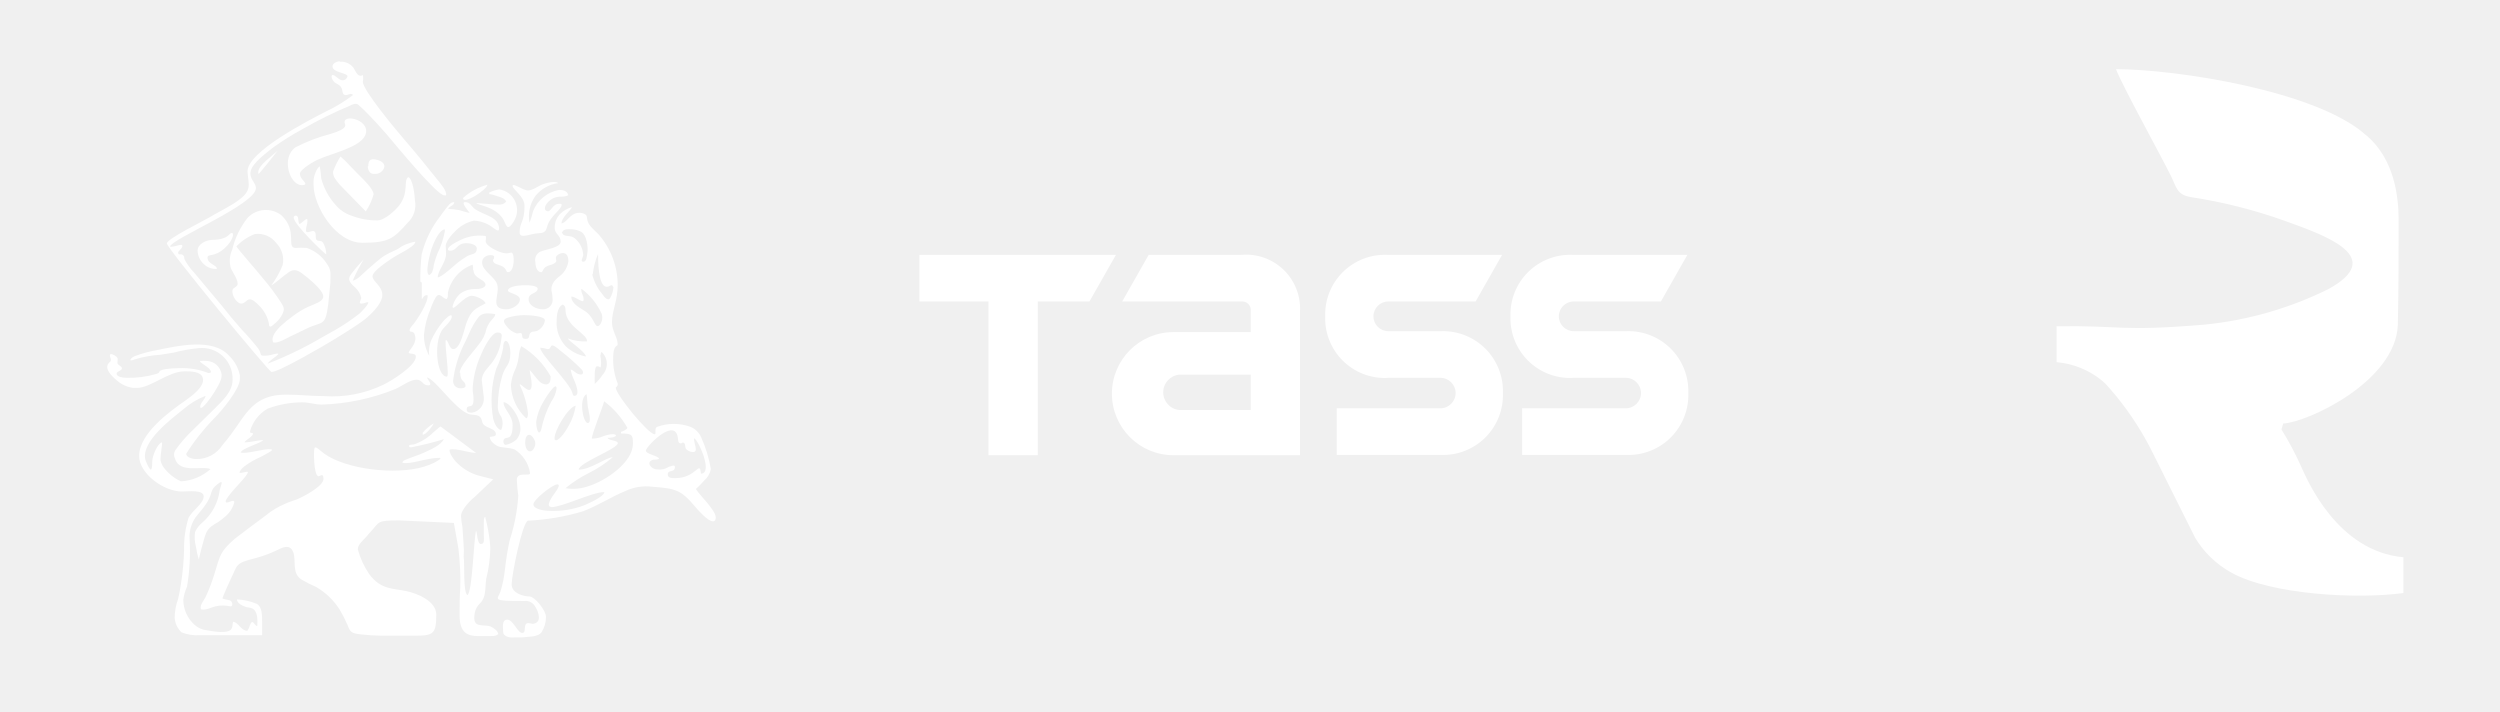
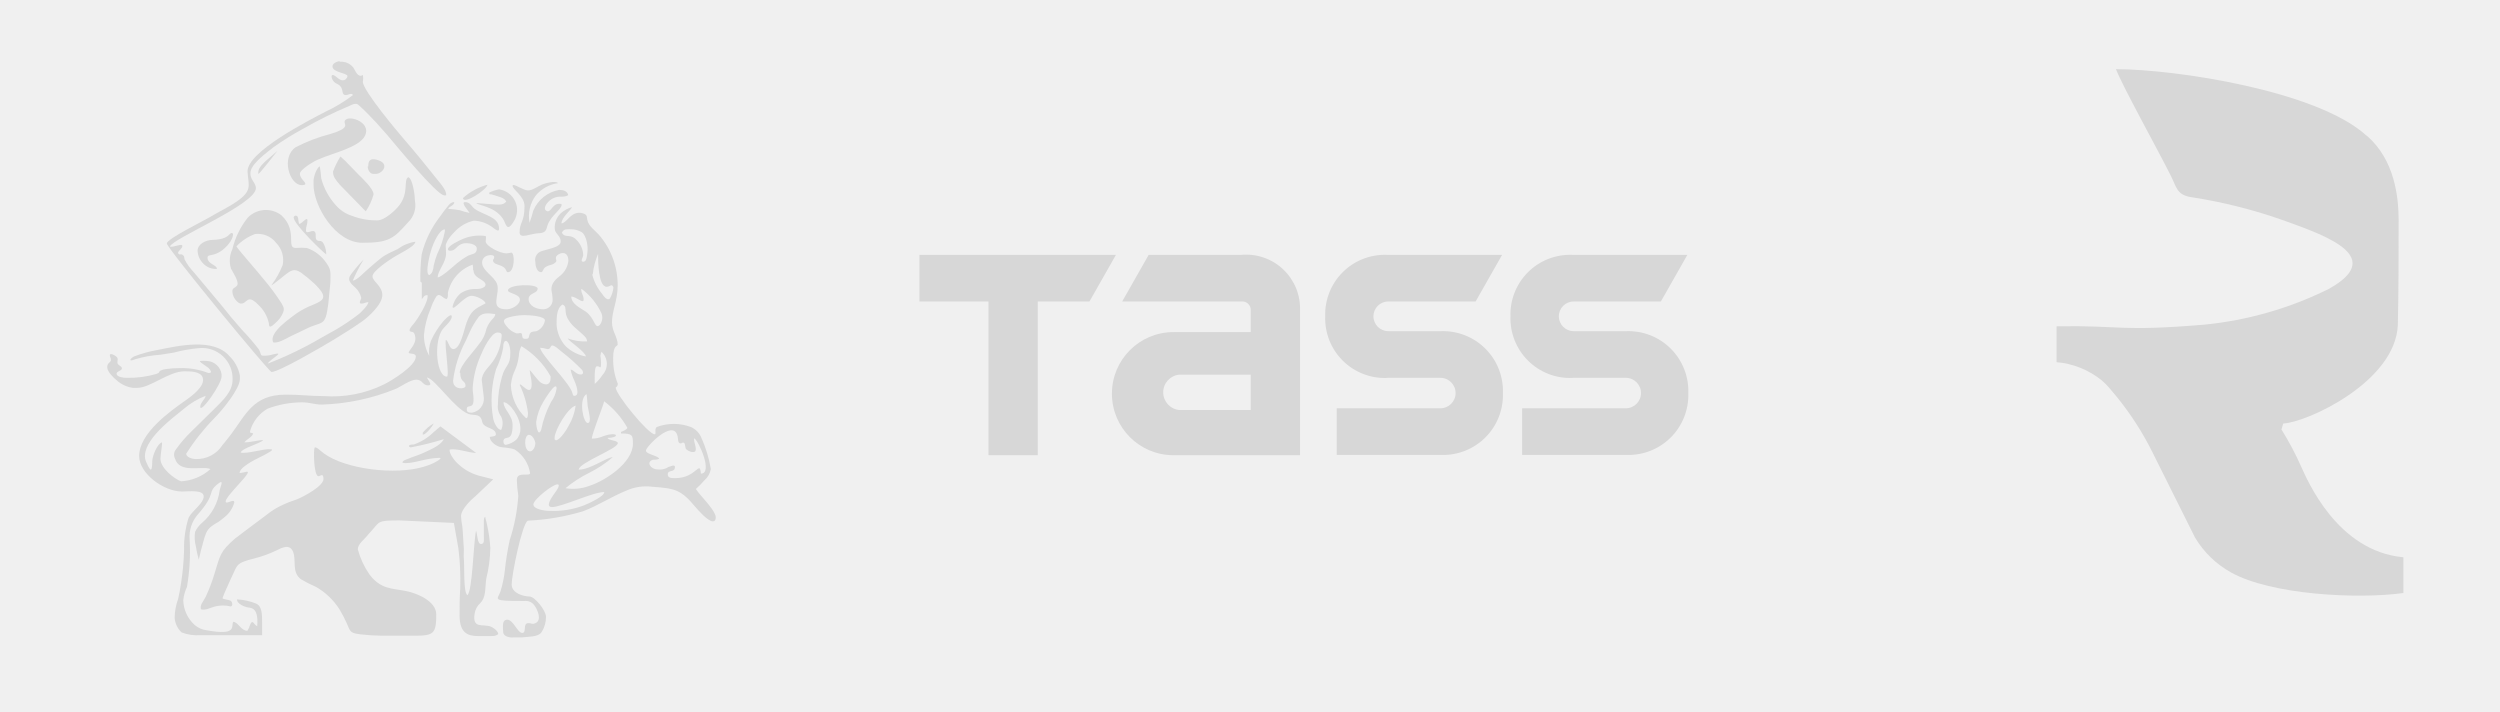
<svg xmlns="http://www.w3.org/2000/svg" width="188.65" height="53.72" viewBox="0 0 188.65 53.72">
  <g>
-     <path d="M41.6,38.27c.82,0,3.11-1.14,4-1.14,0,.34-1.21.87-1.52,1a6.51,6.51,0,0,1-2.61.42c-.41,0-1.22-.13-1.22-.49s1.45-1.51,1.81-1.51-.31.79-.35.87-.6.84-.07.84ZM40,34.06c-.48,0-.48-1.25-.08-1.25.22,0,.43.35.47.58S40.25,34.06,40,34.06Zm12.38-1c.38.25,1.43,2.68.51,2.68-.09-1.08-.32.34-1.93.34-.28,0-.57,0-.57-.28,0-.4.54-.09.54-.57,0-.22-.4,0-.47,0a1.21,1.21,0,0,1-.86.19c-.48,0-.89-.56-.32-.73.16,0,.31,0,.46-.07-.07-.24-1-.34-1-.62s2-2.36,2.37-1.16c.09.29,0,.62.27.62.11,0,0-.06.17-.06s.14.3.19.43.34.28.52.28C52.79,34.17,52.28,33.3,52.39,33.09Zm-5.52-.43v.08c.87,0,.9.13.9.77,0,1.44-2.09,2.8-3.28,3.18a3.49,3.49,0,0,1-1.81.18,9.28,9.28,0,0,1,1.79-1.16,8.83,8.83,0,0,0,1.78-1.18c-.47,0-1.68.94-2.57.94,0-.52,2.95-1.57,2.95-2,0-.22-.72-.19-.77-.4.95,0,.81-.52-.31-.13a2.25,2.25,0,0,1-.88.19c0-.37.83-2.38.93-2.82a6.49,6.49,0,0,1,1.75,2c0,.12-.37.28-.48.31Zm-4.93.57c-.1,0-.08-.06-.08-.17,0-.55,1-2.28,1.59-2.42a4.13,4.13,0,0,1-.52,1.5C42.78,32.4,42.25,33.23,41.93,33.23Zm2.33-3.45c.05.25.05.62.09.91s.34,1.26,0,1.26-.7-1.77-.11-2.17Zm-6.26.6c.44,0,1.27,1.11,1.27,2a1.18,1.18,0,0,1-.32.84,1.75,1.75,0,0,1-.78.38c-.16,0-.2-.21-.18-.32.11-.46.69.21.69-1.18C38.68,31.33,38,30.89,38,30.38Zm2.46,1.48A4,4,0,0,1,41,30.32c.06-.11,1-1.67,1-1a2.23,2.23,0,0,1-.41,1,7.58,7.58,0,0,0-.75,2.1C40.63,33,40.46,32.26,40.46,31.86ZM40.12,29c0,1.07-.9-.24-.9.05a6.66,6.66,0,0,1,.62,2.11c0,.12,0,.4-.14.4a3.61,3.61,0,0,1-1.15-2.52c.15-1.16.44-1,.6-2.17a1.82,1.82,0,0,1,.19-.75,6.14,6.14,0,0,1,2.21,2.28c0,.23,0,.57-.32.61a.8.8,0,0,1-.54-.24c-.19-.18-.63-.79-.72-.85C40,28.28,40.12,28.62,40.12,29Zm5.2-2.19a.47.47,0,0,1,.07-.26,1.23,1.23,0,0,1,.07,1.75,3.44,3.44,0,0,1-.58.67c0-.3-.06-1.33.17-1.33s.16.08.25.08.06-.61,0-.91Zm-7.75,3.72a1.27,1.27,0,0,0,.25.91,1.22,1.22,0,0,1,0,1c-.29,0-.54-.55-.6-.82a8.11,8.11,0,0,1,.22-3.78,6.13,6.13,0,0,0,.53-1.6c0-.86.54-.59.54.4s-.38.88-.63,1.78a8.06,8.06,0,0,0-.31,2.14Zm3.2-4.29a2.1,2.1,0,0,1,.52.1c.46.07,0-.76,1.07.18a14.56,14.56,0,0,1,1.57,1.4c.1.15.1.34-.1.34-.37,0-.52-.35-.77-.37a3.3,3.3,0,0,0,.28.83c.07.16.49,1.15,0,1.15-.11,0-.12-.12-.15-.22-.2-.77-2.41-2.89-2.43-3.42Zm-4.42,2.41L36.51,30a1.06,1.06,0,0,1-.89,1.14c-.2,0-.4,0-.4-.25,0-.47.55.1.51-.82,0-.35-.07-.41-.06-.82a7.16,7.16,0,0,1,.6-2.42c.16-.41.79-1.74,1.27-1.74s.28.34.28.57a3.6,3.6,0,0,1-.64,1.63c-.28.41-.83.81-.83,1.44ZM42,24.49c0-.52,0-1.27.46-1.51.47.25-.13.6.74,1.56.21.22.4.35.61.55s.49.39.49.67a3.56,3.56,0,0,1-1.45-.22c.05.19,1.33,1,1.36,1.36a3,3,0,0,1-1.52-.77A2.63,2.63,0,0,1,42,24.49Zm-2.43-.71c.4,0,1.55.07,1.55.4a1.07,1.07,0,0,1-.61.8c-.19.06-.41,0-.52.19s0,.4-.31.4-.25-.13-.29-.33-.23-.06-.4-.08a1.52,1.52,0,0,1-.76-.54c-.29-.36-.31-.54.19-.68A4.53,4.53,0,0,1,39.53,23.78Zm-4.84,4.35c0,.76.4.55.4,1,0,.24-.94.33-.94-.4a8.59,8.59,0,0,1,.95-3c.1-.22.2-.43.29-.64a5.83,5.83,0,0,1,.71-1.2c.34-.34.8-.24,1.23-.19,0,.31-.4.4-.66,1.1A2.62,2.62,0,0,1,36.12,26C35.74,26.54,34.69,27.6,34.69,28.14Zm9.17-6.32a4.83,4.83,0,0,1,1.49,1.84.9.9,0,0,1-.13.87c-.39.37-.35-.49-1.05-1-.35-.25-1.1-.56-1.1-1.14.37,0,.93.59.93.23S43.86,22.19,43.86,21.82Zm.83-1.11a5.32,5.32,0,0,1,.4-1.54c0,.46,0,2.48.65,2.48.21,0,.2-.1.4-.12,0,0,.11.13.11.17a2,2,0,0,1-.26.82c-.19.25-.49-.18-.59-.33A3.6,3.6,0,0,1,44.69,20.71Zm-9-.31c0,.46.46.61.71.8.48.37,0,.63-.51.62a1.93,1.93,0,0,0-1.18.33,1.89,1.89,0,0,0-.6,1c0,.42.88-.82,1.44-.82.34,0,1,.32,1.05.57-.79.42-1.09.53-1.43,1.45-.19.5-.45,2-1,2-.33,0-.35-.63-.57-.69-.1.44.3,2.77.08,2.77-.75,0-1-2.4-.4-3.45.17-.3.77-.73.77-1.08s-.6.3-.64.35a6.25,6.25,0,0,0-.94,1.5,2.47,2.47,0,0,0-.12,1.11,3.22,3.22,0,0,1-.4-1.57,6.53,6.53,0,0,1,.51-2,4.39,4.39,0,0,1,.4-.87c.28-.4.5.13.81.16.12-.18.08-.22.09-.49a2.9,2.9,0,0,1,1.87-2.11A1.87,1.87,0,0,1,35.7,20.39Zm6.69-2.87c.14-.27.4-.22.71-.22a1.62,1.62,0,0,1,.75.21c.4.25.5,1.15.45,1.51s-.06.73-.32.73,0-.34,0-.51a1.71,1.71,0,0,0-.51-1.14.82.82,0,0,0-.54-.28C42.6,17.79,42.49,17.76,42.39,17.52Zm-10,3.24c-.42,0,.07-1.79.15-2,.13-.38.57-1.45,1-1.45,0,.11,0,.07,0,.14A6.57,6.57,0,0,1,33,19.15a6.21,6.21,0,0,0-.27.87,1.46,1.46,0,0,1-.1.46c0,.07-.18.29-.28.29Zm-.59.57,0,1.25c.14-.15.14-.31.43-.31.11.49-.81,1.9-1.08,2.21-.07.07-.36.4-.25.51s.34-.08.41.46-.5,1-.5,1.15.54,0,.54.31c0,.7-1.85,1.83-2.43,2.11a8.85,8.85,0,0,1-4.51.87c-1,0-1.93-.12-2.89-.11-2.44,0-3,1.51-4.12,3-.22.29-.41.53-.64.8a2.3,2.3,0,0,1-2,1.06c-.29,0-.74-.14-.74-.4a16.19,16.19,0,0,1,2.13-2.69c.59-.59,1.92-2.21,1.92-2.94v-.28a2.77,2.77,0,0,0-.79-1.46c-1.22-1.41-3.92-.76-5.43-.46a9.49,9.49,0,0,0-1.75.48c-.28.14-.52.46.07.22a8.37,8.37,0,0,1,1.9-.34l1-.16a11.44,11.44,0,0,1,1.9-.34,2.31,2.31,0,0,1,2.55,2.39c0,.9-.76,1.57-1.32,2.14l-1.76,1.73a9.63,9.63,0,0,0-1.2,1.39.63.63,0,0,0-.07.67c.34,1.19,2.09.52,2.68.81a3.63,3.63,0,0,1-2.22.92c-.52-.19-1.55-1-1.55-1.69,0-.37.16-1.14.11-1.25-.35.1-.71,1-.73,1.4,0,.18,0,.56-.09.65s-.42-.62-.45-.83c-.21-1.36,2-3,2.9-3.73a5.72,5.72,0,0,1,1.66-1c0,.23-.4.51-.4.82,0,.58,1.61-1.7,1.61-2.28v-.17a1.17,1.17,0,0,0-1.07-1,2.82,2.82,0,0,0-.57,0c0,.14.57.4.74.62s.11.29-.09.29a5.49,5.49,0,0,0-2.21-.37,7.32,7.32,0,0,0-1,.07,1.25,1.25,0,0,0-.42.12c-.15.1,0,.15-.31.25a7.4,7.4,0,0,1-2.25.29c-.28,0-.69-.07-.74-.28s.4-.24.4-.43-.34-.23-.34-.43.08-.31-.07-.45-.5-.3-.5-.12.08.19.08.37-.28.19-.28.54.51.83.73,1a2.32,2.32,0,0,0,1.22.56h.31c1,0,2.37-1.25,3.57-1.25.46,0,1.24,0,1.38.49.2.64-.87,1.4-1.29,1.7-1.22.85-3.51,2.5-3.51,4.2,0,1.33,1.86,2.68,3.23,2.68.5,0,1.64-.16,1.64.37s-.87,1.07-1.14,1.61a7.63,7.63,0,0,0-.34,2.43,19.14,19.14,0,0,1-.23,2.52c-.06.39-.13.82-.22,1.18a4.23,4.23,0,0,0-.26,1.42,1.67,1.67,0,0,0,.52,1.1,3.22,3.22,0,0,0,1.41.21h4.67v-.91c0-.64,0-1.24-.42-1.46a4.41,4.41,0,0,0-1.48-.33c0,.31.48.52.74.59s.91-.08.79,1.43c-.26-.07-.34-.66-.58,0,0,.11-.14.28-.16.35-.49,0-.67-.64-1.07-.68-.18.33.33,1.07-2,.64a1.66,1.66,0,0,1-.92-.41,2.58,2.58,0,0,1-.85-1.87,3.25,3.25,0,0,1,.28-1,15.76,15.76,0,0,0,.2-3.57,2.55,2.55,0,0,1,.62-1.89c1.45-1.66.66-1.62,1.49-2.29.51-.41.25.08.16.45a3.86,3.86,0,0,1-1.32,2.46,2,2,0,0,0-.54.7,2.69,2.69,0,0,0,.06,1.09,8.25,8.25,0,0,0,.22,1c.1-.45.22-.93.35-1.38s.21-.83.6-1.13a3.82,3.82,0,0,1,.52-.33,6.17,6.17,0,0,0,.49-.38,2.09,2.09,0,0,0,.72-1.1c0-.34-.65.22-.65-.08s1.21-1.49,1.51-1.9c.43-.57-.06-.24-.46-.24,0-.32.62-.69.92-.87s.76-.37,1.13-.59c.08-.05.6-.3.31-.33-.54-.06-1.76.37-2.28.25.09-.33,1.53-.7,1.7-.94-.42,0-.9.17-1.42.17.16-.23.63-.42.66-.68l-.23-.06c0-.07,0-.05,0-.11a2.85,2.85,0,0,1,1.32-1.69,7.45,7.45,0,0,1,2.61-.48c.57,0,.94.17,1.48.17a16.07,16.07,0,0,0,5.57-1.18c.4-.17,1.1-.7,1.57-.7s.46.43.88.43-.07-.47-.08-.6c.65.15,2.07,2.36,3.14,2.76.31.11.72,0,.91.28s0,.46.49.7c.25.12.66.22.66.55,0,.18-.3.16-.46.2,0,.34.43.64.69.73s.77.06,1.19.22A2.59,2.59,0,0,1,40,35.7c0,.29-1-.16-1,.51a10.53,10.53,0,0,0,.11,1.2,13.64,13.64,0,0,1-.65,3.36A20.9,20.9,0,0,0,38.1,43a8.5,8.5,0,0,1-.34,1.65c-.21.6-.76.71,1.83.7a.8.8,0,0,1,.76.37c.19.25.57,1.08.06,1.3-.27.12-.29,0-.54,0-.45,0-.1.74-.46.74s-.68-1-1.13-1-.31.65-.31.94.43.44.8.4c.19,0,.4,0,.6,0,.47-.07,1.22,0,1.5-.4a2.13,2.13,0,0,0,.33-1.15c0-.49-.85-1.54-1.25-1.54s-1.34-.22-1.34-.91.78-4.59,1.22-4.81A17.28,17.28,0,0,0,44,38.58c1.13-.43,2.12-1.09,3.22-1.54a3.66,3.66,0,0,1,2-.31c1.75.13,2.16.22,3.25,1.52.21.25.95,1.09,1.32,1.09.19,0,.22-.16.22-.31,0-.32-.51-.92-.68-1.13s-.63-.7-.82-1a6.49,6.49,0,0,0,.63-.64,1.49,1.49,0,0,0,.5-.86,9.56,9.56,0,0,0-.73-2.4,1.51,1.51,0,0,0-.78-.78,3.67,3.67,0,0,0-2.57,0c-.21.16,0,.55-.16.55-.48,0-2.94-3-2.94-3.53,0,0,.16-.07.16-.28A4.86,4.86,0,0,1,46.27,27c0-1,.34-.85.34-1,0-.56-.43-1-.43-1.68,0-.88.43-1.62.43-2.79a5.8,5.8,0,0,0-1.43-3.83c-.28-.31-.77-.64-.86-1.1-.05-.24,0-.33-.2-.45a.91.91,0,0,0-1,.13c-.21.14-.5.56-.75.58,0-.46.72-1,.79-1.23a2.06,2.06,0,0,0-.86.48,1.46,1.46,0,0,0-.44,1.12c0,.42.45.53.45,1s-1.15.58-1.56.77a.69.69,0,0,0-.35.78c0,.32.12.76.44.76.14,0,.1-.26.36-.41s.39-.12.57-.22c.38-.23.12-.27.19-.52s.93-.64.93.31a1.7,1.7,0,0,1-.56,1.06c-.36.28-.75.59-.72,1.13a3.56,3.56,0,0,1,.09.68.71.71,0,0,1-.71.77c-.54,0-1.1-.28-1.1-.77s.68-.4.68-.79-2.24-.34-2.24.14c0,.22.9.26.9.68s-.62.74-1,.74c-1.37,0-.46-1.12-.72-1.9-.19-.58-1.13-1-1.13-1.63s.91-.66.91-.43-.09.16-.09.25c0,.29.38.32.6.42.49.2.34.49.53.49.52,0,.54-1.48.25-1.48a2,2,0,0,1-.37.06c-.48,0-1.56-.55-1.56-.91,0-.11.05-.31,0-.4A3.27,3.27,0,0,0,35,18c-.28.11-1.2.54-1.2.81,0,.08.08.11.16.11.54,0,.48-.57,1.25-.57.3,0,.77.12.77.4,0,.49-.4.38-.74.59a6.13,6.13,0,0,0-.75.52c-.25.21-1.18,1.07-1.46,1.07,0-.51.63-1.12.63-1.79s-.11-.55.12-1a3.4,3.4,0,0,1,.52-.64,2.8,2.8,0,0,1,1.46-.85,2.52,2.52,0,0,1,1.48.56c.12.08.42.34.42.06,0-.93-1.12-1-1.84-1.51-.24-.18-.34-.51-.72-.51s.28.7.34.82a6.6,6.6,0,0,1-.76-.21,6.9,6.9,0,0,0-.86-.1c.06-.21.45-.22.46-.51-.3,0-.43.25-.6.45s-.3.4-.46.62a7.61,7.61,0,0,0-1.4,2.87,15.27,15.27,0,0,0-.1,2.06Z" style="fill: #fff" />
-     <path d="M18.65,41.65c0-.13.1-.16.19-.23.84-.61,3.36-2.38,4.06-2.38.07,0,.17,0,.17.06C23.07,39.7,20.09,41.65,18.65,41.65ZM37.06,48h-.95c-.85,0-1.42-.26-1.43-1.54,0-.8,0-1.33.05-2.08a19.58,19.58,0,0,0-.14-3l-.34-1.92-4.11-.19c-1.74,0-1.46.09-2.19.88a3.26,3.26,0,0,0-.26.3c-.22.27-.69.61-.69,1a6.12,6.12,0,0,0,.86,1.87c.86,1.17,1.75,1.07,2.78,1.28.81.16,2.28.75,2.28,1.77,0,1.43-.19,1.6-1.58,1.6H28.81a15.18,15.18,0,0,1-1.59-.1c-.71-.09-.78-.15-1-.72A9.92,9.92,0,0,0,25.63,46a5.13,5.13,0,0,0-1.78-1.71,10.24,10.24,0,0,1-1.14-.58c-.71-.52-.34-1.43-.59-2.06s-.81-.34-1.29-.1a8.88,8.88,0,0,1-1.6.58c-1.49.37-1.29.49-1.78,1.48-.08.16-.66,1.45-.66,1.53s.47.11.61.19.2.43,0,.43a2.46,2.46,0,0,0-1.16,0c-.39.1-.69.31-1.08.22-.08-.35.14-.52.36-.94a12.94,12.94,0,0,0,.66-1.73c.44-1.44.43-1.68,1.53-2.65l1-.76c.45-.34.9-.68,1.34-1A5.88,5.88,0,0,1,21.55,38c.28-.13.57-.21.86-.32.53-.22,2-1,2-1.54S24.1,36,24,35.93c-.33-.13-.35-2-.26-2.14s.46.25.71.43c1.63,1.19,5.38,1.65,7.53,1a5.19,5.19,0,0,0,.74-.28s.78-.39.43-.39c-1,0-2.14.52-2.78.37,0-.16.22-.22.35-.27.44-.19.87-.3,1.31-.51s1.22-.52,1.46-1a22.7,22.7,0,0,1-2.49.62.17.17,0,0,1-.14-.08c0-.14.2-.13.37-.14a4,4,0,0,0,1.49-.93c.17-.13.35-.32.52-.43l2.69,2c-.53,0-1.51-.38-2-.25-.05.25.3.73.46.9a3.79,3.79,0,0,0,1.73,1.06l1.1.28-1.34,1.27c-.31.24-1.09,1-1.09,1.5a5,5,0,0,0,.1.8c.05.47.07,1.22.1,1.49s0,.52,0,.77c.08.6-.05,2.69.28,2.91.38-.28.46-4,.65-4.86.1.14.08,1,.37,1s.22-.34.22-.59l0-1.06c0-.17,0-.36.11-.4,0,.13.09.35.12.54A11.37,11.37,0,0,1,37,41.34a10.34,10.34,0,0,1-.31,2.34c-.1.77,0,1.39-.46,1.84a1.32,1.32,0,0,0-.41.76c-.21,1.21.63.78,1.21,1,.2.09.54.31.57.57a.67.67,0,0,1-.51.14ZM26.69,41.85a3.2,3.2,0,0,0,1.08,2.1c.37.37,1.38,1.34,1.95,1.34.24,0,.41-.37.57-.28s.1.13.19.24c.35.39.88-.36,1.52.63A1.69,1.69,0,0,1,32.42,47c0,.15-.18.17-.28.17-.33,0-.1-.82-.51-.82s-.14,1.08-.49,1.08-1.14-1-1.45-1.17a6,6,0,0,1,0,.82c-.06.42.08,1.18-1.25-.11-.22-.2-.83-.67-.83-1,0-.46,1.32-.55.08-1.06-.84-.34-.61-.64-1-.76a3.76,3.76,0,0,0-.79-.09c.05-.22.4-.25.46-.46a3.18,3.18,0,0,0-.74-.08c0-.22.37-.23.43-.46-.23-.12-.75,0-1-.11.06-.23.7-.51.76-.74l-.79-.07c.05-.22.7-.48.76-.75a7.06,7.06,0,0,0-1.16-.08L26,40.52l-1.59.28L26,39.44c-.2,0-1,.38-1.45.48.07-.29.71-.73.73-1l-.59.15c0-.21.23-.37.34-.49a4.88,4.88,0,0,1,1.38-1.09,2.15,2.15,0,0,1,.47,1.06c.06.22.24,1.17.3,1.27l.07-2.25a11.49,11.49,0,0,0,2.25.64,9.14,9.14,0,0,0,1.34.1c1.72,0,1.33.49.59.49-.57,0-.73,0-1.27-.06-.36,0-1.43-.21-1.71,0s-.22.38-.34.62a4.84,4.84,0,0,1-.37.61c-.37.54-1,1-1,1.88Zm5.5-4.13a12.52,12.52,0,0,1,2.69-1,3.64,3.64,0,0,1-1.89.88A6.13,6.13,0,0,1,32.19,37.72Zm-1-.54-.51-.08c.89-.21,1.87-.54,2.76-.81a3.54,3.54,0,0,1,1-.22,3.47,3.47,0,0,1-1.41.77A7,7,0,0,1,31.17,37.18Zm-1.31-.57c-.46,0-2.44-.33-2.52-.62,1.08-.25,2,.49,4.63-.28l1-.29a6.82,6.82,0,0,1,1-.31c-.11.48-1.28.93-1.71,1.07A9.16,9.16,0,0,1,29.87,36.61Z" style="fill: #fff" />
-     <path d="M27.6,21.53c0-.23.68,0,.68.52C28.28,22.35,27.6,21.8,27.6,21.53Zm-2-16.87h.27a1.17,1.17,0,0,1,.78.42c.13.18.28.64.56.64.11,0,0,0,.17-.06a1.37,1.37,0,0,1,0,.51c0,.66,2.62,3.77,3.12,4.35.75.86,1.82,2.17,2.53,3.07.18.22.71.82.63,1.15a.36.36,0,0,1-.14,0c-.54,0-3.63-3.76-4.34-4.6l-.83-.93c-.16-.15-.27-.29-.43-.45a12.13,12.13,0,0,0-.9-.87c-.18-.13-.46,0-.65.1a31.74,31.74,0,0,0-3.54,1.75,21.06,21.06,0,0,0-2.18,1.36c-.49.39-1.59,1.18-1.73,1.8s.39.85.39,1.3c0,1.22-6.33,3.8-6.49,4.41.31.07.94-.28.94-.05s-.39.4-.31.56.19,0,.34.12.09.14.13.32a4.32,4.32,0,0,0,.72,1l2,2.39c.28.33.53.66.81,1l.81.94a18.73,18.73,0,0,1,1.24,1.43c.24.35.1.52.36.52a2.18,2.18,0,0,0,.75-.1c1-.25-.22.35-.41.7a27.82,27.82,0,0,0,4.13-2l1-.56a15.65,15.65,0,0,0,1.81-1.23c.16-.15.64-.62.66-.85-.21,0-.3.11-.54.11s0-.32,0-.43a1.49,1.49,0,0,0-.42-.75c-.79-.68-.51-.82,0-1.48.08-.1.54-.62.6-.67a13.59,13.59,0,0,0-.82,1.59c.31,0,.88-.64,1.1-.82s.57-.51,1-.85S29.59,19,30,18.8a3,3,0,0,1,1.34-.56c0,.24-.56.55-.75.67s-.63.34-.94.54-1.54,1-1.54,1.4.74.71.74,1.42-1.08,1.68-1.55,2c-.7.49-1.42.94-2.16,1.39s-4.09,2.41-4.65,2.41c-.19,0-7.9-9.35-7.9-9.7s2.83-1.73,3.27-2,1.12-.61,1.66-.94c1.63-1,1.22-1.4,1.16-2.46-.09-1.51,4.75-3.95,5.84-4.52a11.35,11.35,0,0,0,2.12-1.28c-.15-.21-.39.05-.61,0s-.16-.34-.26-.53-.18-.23-.44-.37-.42-.61-.22-.61.46.4.74.4a.37.37,0,0,0,.37-.31c0-.25-1.13-.27-1.13-.74,0-.2.25-.36.57-.4Z" style="fill: #fff" />
-     <path d="M20.49,21.53c.15-.07.81-.62,1-.77.44-.33.68-.55,1.22-.19a9.92,9.92,0,0,1,1,.82c1.22,1.18.64,1.3-.45,1.76a5.93,5.93,0,0,0-1.13.68,9.49,9.49,0,0,0-1,.82c-.22.24-.73.75-.51,1.19.35.08.95-.28,1.26-.44s.8-.37,1.21-.58c1.25-.63,1.45-.09,1.68-1.87l.16-1.61c0-.74.09-.94-.28-1.46a2.91,2.91,0,0,0-1.5-1.17,5.35,5.35,0,0,0-.84,0c-.75,0,.19-1.29-1.08-2.47a1.91,1.91,0,0,0-2.54.19,6.11,6.11,0,0,0-1.16,2.39,2,2,0,0,0-.1,1.45c.1.21.64,1,.47,1.26s-.47.13-.33.7a1.15,1.15,0,0,0,.47.64c.34.16.5-.19.73-.27s.57.24.71.39a2.65,2.65,0,0,1,.81,1.41c0,.51.34.09.53-.06a2,2,0,0,0,.49-.64c.19-.39.1-.51-.07-.82A17.14,17.14,0,0,0,19.84,21c-.35-.45-1.88-2.18-2-2.41a3.72,3.72,0,0,1,1.4-.93,1.74,1.74,0,0,1,1.6.67A1.84,1.84,0,0,1,21.33,20a6.61,6.61,0,0,1-.84,1.51Z" style="fill: #fff" />
-     <path d="M23.66,13.66v.28c0,1.62,1.66,4.38,3.68,4.38S29.7,18,30.77,16.8a1.8,1.8,0,0,0,.54-1.67c0-.34-.16-1.68-.51-1.76-.37.25.07,1.14-.66,2.11-.26.35-1.1,1.15-1.66,1.15a5.19,5.19,0,0,1-1.94-.35,2.64,2.64,0,0,1-1.22-.82,4.83,4.83,0,0,1-1.08-2,8.74,8.74,0,0,0-.11-.91C23.9,12.66,23.66,13.32,23.66,13.66Z" style="fill: #fff" />
-     <path d="M26,9.22c0,.18.41.45-1.07.89a12.54,12.54,0,0,0-2.62,1c-1.1.75-.49,2.79.42,2.86.14,0,.36,0,.3-.15s-.4-.39-.4-.71,1.13-1,1.47-1.11c.95-.43,3-.87,3.44-1.75C28.09,9.12,26,8.56,26,9.22Z" style="fill: #fff" />
-     <path d="M39.84,14.37c-.38,0-1.16-.61-1.16-.34s.9.78.9,1.51c0,1.25-.37,1.2-.37,2,0,.53.86.07,1.44.06s.57-.31.67-.61c.25-.72,1.06-1.2,1.06-1.53,0-.1-.06-.08-.2-.08-.52,0-.6.7-.93.54s0-.67.4-.91a1.27,1.27,0,0,1,.57-.17c.3,0,.46,0,.66-.11-.07-.32-.37-.4-.69-.4a2.62,2.62,0,0,0-1.95,1.57,8.91,8.91,0,0,1-.28.91,2.62,2.62,0,0,1,.47-2.06,2.66,2.66,0,0,1,1.68-.93c-.16-.21-.95,0-1.22.11S40.19,14.37,39.84,14.37Z" style="fill: #fff" />
-     <path d="M25.13,12.95c0,.4.18.59.52,1l1.95,2a4.28,4.28,0,0,0,.59-1.28c0-.43-.88-1.24-1.15-1.51l-.66-.68a7.22,7.22,0,0,0-.69-.67A6,6,0,0,0,25.13,12.95Z" style="fill: #fff" />
-     <path d="M36.92,14.53v.12c.21,0,.51.13.72.19s.44.14.56.37c-.22.25-.43.24-.85.22l-1.41-.11c.14.19,1.37.24,2,1.17.25.36.28,1.13.84.2a1.58,1.58,0,0,0-1.11-2.4A2.61,2.61,0,0,0,36.92,14.53Z" style="fill: #fff" />
-     <path d="M14.91,18.92a1.44,1.44,0,0,0,.46,1,1.28,1.28,0,0,0,1,.37c0-.31-.71-.35-.71-.85,0-.32.49,0,1.27-.69a2.67,2.67,0,0,0,.45-.51c.16-.24.31-.67.1-.66s-.2.49-1.43.52C15.52,18.11,14.91,18.42,14.91,18.92Z" style="fill: #fff" />
-     <path d="M22.16,16.41c0,.53,2.36,2.76,2.46,2.79a1.8,1.8,0,0,0-.16-.73c-.19-.43-.35-.21-.54-.34s0-.54-.2-.67-.63.26-.63-.08.11-.39.11-.74-.41.24-.62.26c-.12-.25,0-.63-.28-.63A.16.16,0,0,0,22.16,16.41Z" style="fill: #fff" />
-     <path d="M27.75,12.55c0,.27.16.57.42.57h.2c.49,0,1.14-.82,0-1.08-.43-.09-.58.07-.58.51Z" style="fill: #fff" />
-     <path d="M34.94,14.94c0,.55,1.81-.63,1.84-1A4.48,4.48,0,0,0,34.94,14.94Z" style="fill: #fff" />
-     <path d="M20.94,11.38l-.87.75c-.28.27-.66.62-.57,1C19.6,13.09,20.88,11.47,20.94,11.38Z" style="fill: #fff" />
-     <path d="M31.93,32.8c.29-.07.76-.72.8-.85a3,3,0,0,0-.83.7c0,.07,0,.07,0,.15Z" style="fill: #fff" />
-     <path d="M20.94,11.38h0l0,0Z" style="fill: #fff" />
-     <path d="M20.49,21.53h0l0,0Z" style="fill: #fff" />
+     <path d="M41.6,38.27c.82,0,3.11-1.14,4-1.14,0,.34-1.21.87-1.52,1a6.51,6.51,0,0,1-2.61.42c-.41,0-1.22-.13-1.22-.49s1.45-1.51,1.81-1.51-.31.79-.35.87-.6.84-.07.84ZM40,34.06c-.48,0-.48-1.25-.08-1.25.22,0,.43.35.47.58S40.25,34.06,40,34.06Zm12.38-1c.38.25,1.43,2.68.51,2.68-.09-1.08-.32.34-1.93.34-.28,0-.57,0-.57-.28,0-.4.54-.09.54-.57,0-.22-.4,0-.47,0a1.21,1.21,0,0,1-.86.19c-.48,0-.89-.56-.32-.73.16,0,.31,0,.46-.07-.07-.24-1-.34-1-.62s2-2.36,2.37-1.16c.09.29,0,.62.27.62.11,0,0-.06.17-.06s.14.3.19.43.34.28.52.28C52.79,34.17,52.28,33.3,52.39,33.09Zm-5.52-.43v.08c.87,0,.9.13.9.77,0,1.44-2.09,2.8-3.28,3.18a3.49,3.49,0,0,1-1.81.18,9.28,9.28,0,0,1,1.79-1.16,8.83,8.83,0,0,0,1.78-1.18c-.47,0-1.68.94-2.57.94,0-.52,2.95-1.57,2.95-2,0-.22-.72-.19-.77-.4.95,0,.81-.52-.31-.13a2.25,2.25,0,0,1-.88.19c0-.37.83-2.38.93-2.82a6.49,6.49,0,0,1,1.75,2c0,.12-.37.28-.48.31Zm-4.93.57c-.1,0-.08-.06-.08-.17,0-.55,1-2.28,1.59-2.42a4.13,4.13,0,0,1-.52,1.5C42.78,32.4,42.25,33.23,41.93,33.23Zm2.33-3.45c.05.25.05.62.09.91s.34,1.26,0,1.26-.7-1.77-.11-2.17Zm-6.26.6c.44,0,1.27,1.11,1.27,2a1.18,1.18,0,0,1-.32.84,1.75,1.75,0,0,1-.78.38c-.16,0-.2-.21-.18-.32.11-.46.69.21.69-1.18C38.68,31.33,38,30.89,38,30.38Zm2.46,1.48A4,4,0,0,1,41,30.32c.06-.11,1-1.67,1-1a2.23,2.23,0,0,1-.41,1,7.58,7.58,0,0,0-.75,2.1C40.63,33,40.46,32.26,40.46,31.86ZM40.12,29c0,1.07-.9-.24-.9.05a6.66,6.66,0,0,1,.62,2.11c0,.12,0,.4-.14.4a3.61,3.61,0,0,1-1.15-2.52c.15-1.16.44-1,.6-2.17a1.82,1.82,0,0,1,.19-.75,6.14,6.14,0,0,1,2.21,2.28c0,.23,0,.57-.32.61a.8.8,0,0,1-.54-.24c-.19-.18-.63-.79-.72-.85C40,28.28,40.12,28.62,40.12,29Zm5.2-2.19a.47.47,0,0,1,.07-.26,1.23,1.23,0,0,1,.07,1.75,3.44,3.44,0,0,1-.58.67c0-.3-.06-1.33.17-1.33s.16.08.25.08.06-.61,0-.91Zm-7.75,3.72a1.27,1.27,0,0,0,.25.91,1.22,1.22,0,0,1,0,1c-.29,0-.54-.55-.6-.82a8.11,8.11,0,0,1,.22-3.78,6.13,6.13,0,0,0,.53-1.6c0-.86.54-.59.54.4s-.38.88-.63,1.78a8.06,8.06,0,0,0-.31,2.14Zm3.2-4.29a2.1,2.1,0,0,1,.52.1c.46.07,0-.76,1.07.18a14.56,14.56,0,0,1,1.57,1.4c.1.15.1.34-.1.34-.37,0-.52-.35-.77-.37a3.3,3.3,0,0,0,.28.83c.07.16.49,1.15,0,1.15-.11,0-.12-.12-.15-.22-.2-.77-2.41-2.89-2.43-3.42Zm-4.42,2.41L36.51,30a1.06,1.06,0,0,1-.89,1.14c-.2,0-.4,0-.4-.25,0-.47.55.1.51-.82,0-.35-.07-.41-.06-.82a7.16,7.16,0,0,1,.6-2.42c.16-.41.79-1.74,1.27-1.74s.28.34.28.57a3.6,3.6,0,0,1-.64,1.63c-.28.41-.83.81-.83,1.44ZM42,24.49c0-.52,0-1.27.46-1.51.47.25-.13.6.74,1.56.21.22.4.35.61.55s.49.39.49.67a3.56,3.56,0,0,1-1.45-.22c.05.19,1.33,1,1.36,1.36a3,3,0,0,1-1.52-.77A2.63,2.63,0,0,1,42,24.49Zm-2.43-.71c.4,0,1.55.07,1.55.4a1.07,1.07,0,0,1-.61.8c-.19.06-.41,0-.52.19s0,.4-.31.4-.25-.13-.29-.33-.23-.06-.4-.08a1.52,1.52,0,0,1-.76-.54c-.29-.36-.31-.54.19-.68A4.53,4.53,0,0,1,39.53,23.78Zm-4.84,4.35c0,.76.4.55.4,1,0,.24-.94.33-.94-.4a8.59,8.59,0,0,1,.95-3c.1-.22.2-.43.29-.64a5.83,5.83,0,0,1,.71-1.2c.34-.34.8-.24,1.23-.19,0,.31-.4.4-.66,1.1A2.62,2.62,0,0,1,36.12,26C35.74,26.54,34.69,27.6,34.69,28.14Zm9.17-6.32a4.83,4.83,0,0,1,1.49,1.84.9.9,0,0,1-.13.87c-.39.37-.35-.49-1.05-1-.35-.25-1.1-.56-1.1-1.14.37,0,.93.59.93.23S43.86,22.19,43.86,21.82Zm.83-1.11a5.32,5.32,0,0,1,.4-1.54c0,.46,0,2.48.65,2.48.21,0,.2-.1.4-.12,0,0,.11.13.11.17a2,2,0,0,1-.26.82c-.19.25-.49-.18-.59-.33A3.6,3.6,0,0,1,44.69,20.71Zm-9-.31c0,.46.46.61.71.8.48.37,0,.63-.51.62a1.93,1.93,0,0,0-1.18.33,1.89,1.89,0,0,0-.6,1c0,.42.88-.82,1.44-.82.34,0,1,.32,1.05.57-.79.42-1.09.53-1.43,1.45-.19.5-.45,2-1,2-.33,0-.35-.63-.57-.69-.1.44.3,2.77.08,2.77-.75,0-1-2.4-.4-3.45.17-.3.77-.73.77-1.08s-.6.3-.64.35a6.25,6.25,0,0,0-.94,1.5,2.47,2.47,0,0,0-.12,1.11,3.22,3.22,0,0,1-.4-1.57,6.53,6.53,0,0,1,.51-2,4.39,4.39,0,0,1,.4-.87c.28-.4.5.13.81.16.12-.18.08-.22.09-.49a2.9,2.9,0,0,1,1.87-2.11A1.87,1.87,0,0,1,35.7,20.39Zm6.69-2.87c.14-.27.4-.22.71-.22a1.62,1.62,0,0,1,.75.21c.4.25.5,1.15.45,1.51s-.06.73-.32.73,0-.34,0-.51a1.71,1.71,0,0,0-.51-1.14.82.82,0,0,0-.54-.28C42.6,17.79,42.49,17.76,42.39,17.52Zm-10,3.24c-.42,0,.07-1.79.15-2,.13-.38.57-1.45,1-1.45,0,.11,0,.07,0,.14A6.57,6.57,0,0,1,33,19.15a6.21,6.21,0,0,0-.27.87,1.46,1.46,0,0,1-.1.46c0,.07-.18.29-.28.29Zm-.59.57,0,1.25c.14-.15.14-.31.43-.31.11.49-.81,1.9-1.08,2.21-.07.07-.36.4-.25.51s.34-.08.41.46-.5,1-.5,1.15.54,0,.54.31c0,.7-1.85,1.83-2.43,2.11a8.85,8.85,0,0,1-4.51.87c-1,0-1.93-.12-2.89-.11-2.44,0-3,1.51-4.12,3-.22.29-.41.53-.64.8a2.3,2.3,0,0,1-2,1.06c-.29,0-.74-.14-.74-.4a16.19,16.19,0,0,1,2.13-2.69c.59-.59,1.92-2.21,1.92-2.94v-.28a2.77,2.77,0,0,0-.79-1.46c-1.22-1.41-3.92-.76-5.43-.46a9.49,9.49,0,0,0-1.75.48c-.28.14-.52.46.07.22a8.37,8.37,0,0,1,1.9-.34l1-.16a11.44,11.44,0,0,1,1.9-.34,2.31,2.31,0,0,1,2.55,2.39c0,.9-.76,1.57-1.32,2.14l-1.76,1.73a9.63,9.63,0,0,0-1.2,1.39.63.63,0,0,0-.07.67c.34,1.19,2.09.52,2.68.81a3.63,3.63,0,0,1-2.22.92c-.52-.19-1.55-1-1.55-1.69,0-.37.16-1.14.11-1.25-.35.1-.71,1-.73,1.4,0,.18,0,.56-.09.65s-.42-.62-.45-.83c-.21-1.36,2-3,2.9-3.73a5.72,5.72,0,0,1,1.66-1c0,.23-.4.51-.4.82,0,.58,1.61-1.7,1.61-2.28v-.17a1.17,1.17,0,0,0-1.07-1,2.82,2.82,0,0,0-.57,0c0,.14.57.4.74.62s.11.29-.09.29a5.49,5.49,0,0,0-2.21-.37,7.32,7.32,0,0,0-1,.07,1.25,1.25,0,0,0-.42.12c-.15.1,0,.15-.31.25a7.4,7.4,0,0,1-2.25.29c-.28,0-.69-.07-.74-.28s.4-.24.4-.43-.34-.23-.34-.43.08-.31-.07-.45-.5-.3-.5-.12.08.19.08.37-.28.19-.28.54.51.83.73,1a2.32,2.32,0,0,0,1.22.56h.31c1,0,2.37-1.25,3.57-1.25.46,0,1.24,0,1.38.49.2.64-.87,1.4-1.29,1.7-1.22.85-3.51,2.5-3.51,4.2,0,1.33,1.86,2.68,3.23,2.68.5,0,1.64-.16,1.64.37s-.87,1.07-1.14,1.61a7.63,7.63,0,0,0-.34,2.43,19.14,19.14,0,0,1-.23,2.52c-.06.39-.13.82-.22,1.18a4.23,4.23,0,0,0-.26,1.42,1.67,1.67,0,0,0,.52,1.1,3.22,3.22,0,0,0,1.41.21h4.67v-.91c0-.64,0-1.24-.42-1.46a4.41,4.41,0,0,0-1.48-.33c0,.31.48.52.74.59s.91-.08.79,1.43c-.26-.07-.34-.66-.58,0,0,.11-.14.28-.16.35-.49,0-.67-.64-1.07-.68-.18.33.33,1.07-2,.64a1.66,1.66,0,0,1-.92-.41,2.58,2.58,0,0,1-.85-1.87,3.25,3.25,0,0,1,.28-1,15.76,15.76,0,0,0,.2-3.57,2.55,2.55,0,0,1,.62-1.89c1.45-1.66.66-1.62,1.49-2.29.51-.41.25.08.16.45a3.86,3.86,0,0,1-1.32,2.46,2,2,0,0,0-.54.7,2.69,2.69,0,0,0,.06,1.09,8.25,8.25,0,0,0,.22,1c.1-.45.22-.93.35-1.38s.21-.83.6-1.13a3.82,3.82,0,0,1,.52-.33,6.17,6.17,0,0,0,.49-.38,2.09,2.09,0,0,0,.72-1.1c0-.34-.65.22-.65-.08s1.21-1.49,1.51-1.9c.43-.57-.06-.24-.46-.24,0-.32.62-.69.92-.87s.76-.37,1.13-.59c.08-.05.6-.3.31-.33-.54-.06-1.76.37-2.28.25.09-.33,1.53-.7,1.7-.94-.42,0-.9.17-1.42.17.16-.23.63-.42.66-.68l-.23-.06c0-.07,0-.05,0-.11a2.85,2.85,0,0,1,1.32-1.69,7.45,7.45,0,0,1,2.61-.48c.57,0,.94.17,1.48.17a16.07,16.07,0,0,0,5.57-1.18c.4-.17,1.1-.7,1.57-.7s.46.43.88.43-.07-.47-.08-.6c.65.15,2.07,2.36,3.14,2.76.31.11.72,0,.91.28s0,.46.49.7c.25.12.66.22.66.55,0,.18-.3.16-.46.2,0,.34.43.64.69.73s.77.06,1.19.22A2.59,2.59,0,0,1,40,35.7c0,.29-1-.16-1,.51a10.53,10.53,0,0,0,.11,1.2,13.64,13.64,0,0,1-.65,3.36A20.9,20.9,0,0,0,38.1,43a8.5,8.5,0,0,1-.34,1.65c-.21.6-.76.71,1.83.7a.8.8,0,0,1,.76.37c.19.25.57,1.08.06,1.3-.27.12-.29,0-.54,0-.45,0-.1.74-.46.74s-.68-1-1.13-1-.31.65-.31.94.43.44.8.4c.19,0,.4,0,.6,0,.47-.07,1.22,0,1.5-.4a2.13,2.13,0,0,0,.33-1.15c0-.49-.85-1.54-1.25-1.54s-1.34-.22-1.34-.91.78-4.59,1.22-4.81A17.28,17.28,0,0,0,44,38.58c1.13-.43,2.12-1.09,3.22-1.54a3.66,3.66,0,0,1,2-.31c1.75.13,2.16.22,3.25,1.52.21.25.95,1.09,1.32,1.09.19,0,.22-.16.22-.31,0-.32-.51-.92-.68-1.13s-.63-.7-.82-1a6.49,6.49,0,0,0,.63-.64,1.49,1.49,0,0,0,.5-.86,9.56,9.56,0,0,0-.73-2.4,1.51,1.51,0,0,0-.78-.78,3.67,3.67,0,0,0-2.57,0c-.21.16,0,.55-.16.55-.48,0-2.94-3-2.94-3.53,0,0,.16-.07.16-.28A4.86,4.86,0,0,1,46.27,27c0-1,.34-.85.34-1,0-.56-.43-1-.43-1.68,0-.88.43-1.62.43-2.79a5.8,5.8,0,0,0-1.43-3.83c-.28-.31-.77-.64-.86-1.1-.05-.24,0-.33-.2-.45a.91.91,0,0,0-1,.13c-.21.14-.5.56-.75.58,0-.46.72-1,.79-1.23a2.06,2.06,0,0,0-.86.48,1.46,1.46,0,0,0-.44,1.12c0,.42.45.53.45,1s-1.15.58-1.56.77a.69.69,0,0,0-.35.78c0,.32.12.76.44.76.14,0,.1-.26.36-.41s.39-.12.57-.22c.38-.23.12-.27.19-.52s.93-.64.93.31a1.7,1.7,0,0,1-.56,1.06c-.36.28-.75.59-.72,1.13a3.56,3.56,0,0,1,.09.68.71.71,0,0,1-.71.77c-.54,0-1.1-.28-1.1-.77s.68-.4.68-.79-2.24-.34-2.24.14c0,.22.9.26.9.68s-.62.74-1,.74c-1.37,0-.46-1.12-.72-1.9-.19-.58-1.13-1-1.13-1.63s.91-.66.91-.43-.09.16-.09.25c0,.29.38.32.6.42.49.2.34.49.53.49.52,0,.54-1.48.25-1.48a2,2,0,0,1-.37.06c-.48,0-1.56-.55-1.56-.91,0-.11.05-.31,0-.4A3.27,3.27,0,0,0,35,18c-.28.11-1.2.54-1.2.81,0,.08.08.11.16.11.54,0,.48-.57,1.25-.57.3,0,.77.12.77.4,0,.49-.4.38-.74.59a6.13,6.13,0,0,0-.75.52c-.25.21-1.18,1.07-1.46,1.07,0-.51.63-1.12.63-1.79s-.11-.55.12-1a3.4,3.4,0,0,1,.52-.64,2.8,2.8,0,0,1,1.46-.85,2.52,2.52,0,0,1,1.48.56c.12.08.42.34.42.06,0-.93-1.12-1-1.84-1.51-.24-.18-.34-.51-.72-.51s.28.7.34.82a6.6,6.6,0,0,1-.76-.21,6.9,6.9,0,0,0-.86-.1c.06-.21.45-.22.46-.51-.3,0-.43.25-.6.45s-.3.4-.46.62a7.61,7.61,0,0,0-1.4,2.87,15.27,15.27,0,0,0-.1,2.06Z" style="fill: #d7d7d7" />
+     <path d="M18.65,41.65c0-.13.1-.16.19-.23.84-.61,3.36-2.38,4.06-2.38.07,0,.17,0,.17.06C23.07,39.7,20.09,41.65,18.65,41.65ZM37.06,48h-.95c-.85,0-1.42-.26-1.43-1.54,0-.8,0-1.33.05-2.08a19.58,19.58,0,0,0-.14-3l-.34-1.92-4.11-.19c-1.74,0-1.46.09-2.19.88a3.26,3.26,0,0,0-.26.3c-.22.27-.69.61-.69,1a6.12,6.12,0,0,0,.86,1.87c.86,1.17,1.75,1.07,2.78,1.28.81.16,2.28.75,2.28,1.77,0,1.43-.19,1.6-1.58,1.6H28.81a15.18,15.18,0,0,1-1.59-.1c-.71-.09-.78-.15-1-.72A9.92,9.92,0,0,0,25.63,46a5.13,5.13,0,0,0-1.78-1.71,10.24,10.24,0,0,1-1.14-.58c-.71-.52-.34-1.43-.59-2.06s-.81-.34-1.29-.1a8.88,8.88,0,0,1-1.6.58c-1.49.37-1.29.49-1.78,1.48-.08.16-.66,1.45-.66,1.53s.47.11.61.19.2.43,0,.43a2.46,2.46,0,0,0-1.16,0c-.39.1-.69.31-1.08.22-.08-.35.14-.52.36-.94a12.94,12.94,0,0,0,.66-1.73c.44-1.44.43-1.68,1.53-2.65l1-.76c.45-.34.9-.68,1.34-1A5.88,5.88,0,0,1,21.55,38c.28-.13.57-.21.86-.32.53-.22,2-1,2-1.54S24.1,36,24,35.93c-.33-.13-.35-2-.26-2.14s.46.25.71.43c1.63,1.19,5.38,1.65,7.53,1a5.19,5.19,0,0,0,.74-.28s.78-.39.43-.39c-1,0-2.14.52-2.78.37,0-.16.22-.22.35-.27.44-.19.87-.3,1.31-.51s1.22-.52,1.46-1a22.7,22.7,0,0,1-2.49.62.17.17,0,0,1-.14-.08c0-.14.2-.13.37-.14a4,4,0,0,0,1.49-.93c.17-.13.35-.32.52-.43l2.69,2c-.53,0-1.51-.38-2-.25-.05.25.3.73.46.9a3.79,3.79,0,0,0,1.73,1.06l1.1.28-1.34,1.27c-.31.24-1.09,1-1.09,1.5a5,5,0,0,0,.1.8c.05.47.07,1.22.1,1.49s0,.52,0,.77c.08.6-.05,2.69.28,2.91.38-.28.46-4,.65-4.86.1.14.08,1,.37,1s.22-.34.22-.59l0-1.06c0-.17,0-.36.11-.4,0,.13.09.35.12.54A11.37,11.37,0,0,1,37,41.34a10.34,10.34,0,0,1-.31,2.34c-.1.77,0,1.39-.46,1.84a1.32,1.32,0,0,0-.41.76c-.21,1.21.63.78,1.21,1,.2.09.54.31.57.57a.67.67,0,0,1-.51.14ZM26.69,41.85a3.2,3.2,0,0,0,1.08,2.1c.37.37,1.38,1.34,1.95,1.34.24,0,.41-.37.57-.28s.1.13.19.24c.35.39.88-.36,1.52.63A1.69,1.69,0,0,1,32.42,47c0,.15-.18.17-.28.17-.33,0-.1-.82-.51-.82s-.14,1.08-.49,1.08-1.14-1-1.45-1.17a6,6,0,0,1,0,.82c-.06.42.08,1.18-1.25-.11-.22-.2-.83-.67-.83-1,0-.46,1.32-.55.08-1.06-.84-.34-.61-.64-1-.76a3.76,3.76,0,0,0-.79-.09c.05-.22.4-.25.46-.46a3.18,3.18,0,0,0-.74-.08c0-.22.37-.23.43-.46-.23-.12-.75,0-1-.11.06-.23.7-.51.76-.74l-.79-.07c.05-.22.7-.48.76-.75a7.06,7.06,0,0,0-1.16-.08L26,40.52l-1.59.28L26,39.44c-.2,0-1,.38-1.45.48.07-.29.71-.73.73-1l-.59.15c0-.21.23-.37.34-.49a4.88,4.88,0,0,1,1.38-1.09,2.15,2.15,0,0,1,.47,1.06c.06.22.24,1.17.3,1.27l.07-2.25a11.49,11.49,0,0,0,2.25.64,9.14,9.14,0,0,0,1.34.1c1.72,0,1.33.49.59.49-.57,0-.73,0-1.27-.06-.36,0-1.43-.21-1.71,0s-.22.38-.34.62a4.84,4.84,0,0,1-.37.61c-.37.54-1,1-1,1.88Zm5.5-4.13a12.52,12.52,0,0,1,2.69-1,3.64,3.64,0,0,1-1.89.88A6.13,6.13,0,0,1,32.19,37.72Zm-1-.54-.51-.08c.89-.21,1.87-.54,2.76-.81a3.54,3.54,0,0,1,1-.22,3.47,3.47,0,0,1-1.41.77A7,7,0,0,1,31.17,37.18Zm-1.31-.57c-.46,0-2.44-.33-2.52-.62,1.08-.25,2,.49,4.63-.28l1-.29a6.82,6.82,0,0,1,1-.31c-.11.48-1.28.93-1.71,1.07A9.16,9.16,0,0,1,29.87,36.61Z" style="fill: #d7d7d7" />
+     <path d="M27.6,21.53c0-.23.68,0,.68.52C28.28,22.35,27.6,21.8,27.6,21.53Zm-2-16.87h.27a1.17,1.17,0,0,1,.78.42c.13.18.28.64.56.64.11,0,0,0,.17-.06a1.37,1.37,0,0,1,0,.51c0,.66,2.62,3.77,3.12,4.35.75.86,1.82,2.17,2.53,3.07.18.22.71.82.63,1.15a.36.36,0,0,1-.14,0c-.54,0-3.63-3.76-4.34-4.6l-.83-.93c-.16-.15-.27-.29-.43-.45a12.13,12.13,0,0,0-.9-.87c-.18-.13-.46,0-.65.1a31.74,31.74,0,0,0-3.54,1.75,21.06,21.06,0,0,0-2.18,1.36c-.49.39-1.59,1.18-1.73,1.8s.39.85.39,1.3c0,1.22-6.33,3.8-6.49,4.41.31.07.94-.28.94-.05s-.39.4-.31.56.19,0,.34.12.09.14.13.32a4.32,4.32,0,0,0,.72,1l2,2.39c.28.33.53.66.81,1l.81.94a18.73,18.73,0,0,1,1.24,1.43c.24.35.1.52.36.52a2.18,2.18,0,0,0,.75-.1c1-.25-.22.35-.41.7a27.82,27.82,0,0,0,4.13-2l1-.56a15.65,15.65,0,0,0,1.81-1.23c.16-.15.64-.62.66-.85-.21,0-.3.11-.54.11s0-.32,0-.43a1.49,1.49,0,0,0-.42-.75c-.79-.68-.51-.82,0-1.48.08-.1.54-.62.6-.67a13.59,13.59,0,0,0-.82,1.59c.31,0,.88-.64,1.1-.82s.57-.51,1-.85S29.59,19,30,18.8a3,3,0,0,1,1.34-.56c0,.24-.56.55-.75.67s-.63.34-.94.54-1.54,1-1.54,1.4.74.71.74,1.42-1.08,1.68-1.55,2c-.7.49-1.42.94-2.16,1.39s-4.09,2.41-4.65,2.41c-.19,0-7.9-9.35-7.9-9.7s2.83-1.73,3.27-2,1.12-.61,1.66-.94c1.63-1,1.22-1.4,1.16-2.46-.09-1.51,4.75-3.95,5.84-4.52a11.35,11.35,0,0,0,2.12-1.28c-.15-.21-.39.05-.61,0s-.16-.34-.26-.53-.18-.23-.44-.37-.42-.61-.22-.61.46.4.74.4a.37.37,0,0,0,.37-.31c0-.25-1.13-.27-1.13-.74,0-.2.25-.36.57-.4Z" style="fill: #d7d7d7" />
+     <path d="M20.49,21.53c.15-.07.81-.62,1-.77.44-.33.68-.55,1.22-.19a9.92,9.92,0,0,1,1,.82c1.22,1.18.64,1.3-.45,1.76a5.93,5.93,0,0,0-1.13.68,9.49,9.49,0,0,0-1,.82c-.22.24-.73.75-.51,1.19.35.08.95-.28,1.26-.44s.8-.37,1.21-.58c1.25-.63,1.45-.09,1.68-1.87l.16-1.61c0-.74.09-.94-.28-1.46a2.91,2.91,0,0,0-1.5-1.17,5.35,5.35,0,0,0-.84,0c-.75,0,.19-1.29-1.08-2.47a1.91,1.91,0,0,0-2.54.19,6.11,6.11,0,0,0-1.16,2.39,2,2,0,0,0-.1,1.45c.1.21.64,1,.47,1.26s-.47.13-.33.7a1.15,1.15,0,0,0,.47.64c.34.16.5-.19.73-.27s.57.24.71.39a2.65,2.65,0,0,1,.81,1.41c0,.51.34.09.53-.06a2,2,0,0,0,.49-.64c.19-.39.1-.51-.07-.82A17.14,17.14,0,0,0,19.84,21c-.35-.45-1.88-2.18-2-2.41a3.72,3.72,0,0,1,1.4-.93,1.74,1.74,0,0,1,1.6.67A1.84,1.84,0,0,1,21.33,20a6.61,6.61,0,0,1-.84,1.51Z" style="fill: #d7d7d7" />
+     <path d="M23.66,13.66v.28c0,1.62,1.66,4.38,3.68,4.38S29.7,18,30.77,16.8a1.8,1.8,0,0,0,.54-1.67c0-.34-.16-1.68-.51-1.76-.37.25.07,1.14-.66,2.11-.26.35-1.1,1.15-1.66,1.15a5.19,5.19,0,0,1-1.94-.35,2.64,2.64,0,0,1-1.22-.82,4.83,4.83,0,0,1-1.08-2,8.74,8.74,0,0,0-.11-.91C23.9,12.66,23.66,13.32,23.66,13.66Z" style="fill: #d7d7d7" />
+     <path d="M26,9.22c0,.18.41.45-1.07.89a12.54,12.54,0,0,0-2.62,1c-1.1.75-.49,2.79.42,2.86.14,0,.36,0,.3-.15s-.4-.39-.4-.71,1.13-1,1.47-1.11c.95-.43,3-.87,3.44-1.75C28.09,9.12,26,8.56,26,9.22Z" style="fill: #d7d7d7" />
+     <path d="M39.84,14.37c-.38,0-1.16-.61-1.16-.34s.9.78.9,1.51c0,1.25-.37,1.2-.37,2,0,.53.86.07,1.44.06s.57-.31.67-.61c.25-.72,1.06-1.2,1.06-1.53,0-.1-.06-.08-.2-.08-.52,0-.6.7-.93.54s0-.67.4-.91a1.27,1.27,0,0,1,.57-.17c.3,0,.46,0,.66-.11-.07-.32-.37-.4-.69-.4a2.62,2.62,0,0,0-1.95,1.57,8.91,8.91,0,0,1-.28.91,2.62,2.62,0,0,1,.47-2.06,2.66,2.66,0,0,1,1.68-.93c-.16-.21-.95,0-1.22.11S40.19,14.37,39.84,14.37Z" style="fill: #d7d7d7" />
+     <path d="M25.13,12.95c0,.4.18.59.52,1l1.95,2a4.28,4.28,0,0,0,.59-1.28c0-.43-.88-1.24-1.15-1.51l-.66-.68a7.22,7.22,0,0,0-.69-.67A6,6,0,0,0,25.13,12.95Z" style="fill: #d7d7d7" />
+     <path d="M36.92,14.53v.12c.21,0,.51.13.72.19s.44.14.56.37c-.22.25-.43.24-.85.22l-1.41-.11c.14.19,1.37.24,2,1.17.25.36.28,1.13.84.2a1.58,1.58,0,0,0-1.11-2.4A2.61,2.61,0,0,0,36.92,14.53Z" style="fill: #d7d7d7" />
+     <path d="M14.91,18.92a1.44,1.44,0,0,0,.46,1,1.28,1.28,0,0,0,1,.37c0-.31-.71-.35-.71-.85,0-.32.49,0,1.27-.69a2.67,2.67,0,0,0,.45-.51c.16-.24.31-.67.1-.66s-.2.49-1.43.52C15.52,18.11,14.91,18.42,14.91,18.92Z" style="fill: #d7d7d7" />
+     <path d="M22.16,16.41c0,.53,2.36,2.76,2.46,2.79a1.8,1.8,0,0,0-.16-.73c-.19-.43-.35-.21-.54-.34s0-.54-.2-.67-.63.26-.63-.08.11-.39.11-.74-.41.24-.62.26c-.12-.25,0-.63-.28-.63A.16.16,0,0,0,22.16,16.41Z" style="fill: #d7d7d7" />
+     <path d="M27.75,12.55c0,.27.16.57.42.57h.2c.49,0,1.14-.82,0-1.08-.43-.09-.58.07-.58.51Z" style="fill: #d7d7d7" />
+     <path d="M34.94,14.94c0,.55,1.81-.63,1.84-1A4.48,4.48,0,0,0,34.94,14.94Z" style="fill: #d7d7d7" />
+     <path d="M20.94,11.38l-.87.75c-.28.27-.66.62-.57,1C19.6,13.09,20.88,11.47,20.94,11.38Z" style="fill: #d7d7d7" />
+     <path d="M31.93,32.8c.29-.07.76-.72.8-.85a3,3,0,0,0-.83.7c0,.07,0,.07,0,.15Z" style="fill: #d7d7d7" />
+     <path d="M20.94,11.38h0l0,0Z" style="fill: #d7d7d7" />
+     <path d="M20.49,21.53h0l0,0Z" style="fill: #d7d7d7" />
  </g>
-   <path d="M178.61,10.25c2.11,1.83,2.38,4.66,2.39,6.28,0,2.61,0,5.4-.06,8-.18,4.28-6.83,7.34-8.65,7.43l-.13.45a22.76,22.76,0,0,1,1.49,2.81c.44.95,2.69,6.38,7.71,6.83v2.7c-3.48.48-10,.13-13-1.55a7.27,7.27,0,0,1-2.72-2.63l-3.19-6.39a22.66,22.66,0,0,0-2.73-4.25l-.54-.64a4.26,4.26,0,0,0-.6-.6,6.26,6.26,0,0,0-3.39-1.36l0-2.71c5-.07,4.72.41,11.13-.12a27.16,27.16,0,0,0,9.39-2.69c4.27-2.36.1-3.93-3.26-5.13a38,38,0,0,0-7.15-1.81c-1.07-.19-1.06-.77-1.51-1.65-.9-1.8-3.61-6.69-4.12-8,4.47,0,15.18,1.62,18.89,5Z" style="fill: #fff" />
-   <path d="M69.38,19.23v3.52h5.21v11.6h3.72V22.75h3.9l2-3.52H69.38Zm25,11.71H89a1.34,1.34,0,0,1,0-2.67h5.38Zm-.7-11.71h-7l-2,3.52h9a.64.64,0,0,1,.7.7v1.61H88.55a4.64,4.64,0,1,0,0,9.29H98.1V23.45a4.07,4.07,0,0,0-4.42-4.22Zm11,9.29A4.5,4.5,0,0,1,100,23.87a4.5,4.5,0,0,1,4.65-4.64h8.7l-2,3.52h-6.59a1.12,1.12,0,1,0,0,2.24h4a4.52,4.52,0,0,1,4.65,4.67,4.52,4.52,0,0,1-4.65,4.67h-7.89V30.81h7.82a1.15,1.15,0,0,0,0-2.3h-4Zm13.95,0a4.5,4.5,0,0,1-4.65-4.65,4.5,4.5,0,0,1,4.65-4.64h8.7l-2,3.52h-6.58a1.12,1.12,0,1,0,0,2.24h4a4.52,4.52,0,0,1,4.65,4.67,4.52,4.52,0,0,1-4.65,4.67h-7.89V30.81h7.82a1.15,1.15,0,0,0,0-2.3h-4Z" style="fill: #fff" />
+   <path d="M178.61,10.25c2.11,1.83,2.38,4.66,2.39,6.28,0,2.61,0,5.4-.06,8-.18,4.28-6.83,7.34-8.65,7.43l-.13.45a22.76,22.76,0,0,1,1.49,2.81c.44.95,2.69,6.38,7.71,6.83v2.7c-3.48.48-10,.13-13-1.55a7.27,7.27,0,0,1-2.72-2.63l-3.19-6.39a22.66,22.66,0,0,0-2.73-4.25l-.54-.64a4.26,4.26,0,0,0-.6-.6,6.26,6.26,0,0,0-3.39-1.36l0-2.71c5-.07,4.72.41,11.13-.12a27.16,27.16,0,0,0,9.39-2.69c4.27-2.36.1-3.93-3.26-5.13a38,38,0,0,0-7.15-1.81c-1.07-.19-1.06-.77-1.51-1.65-.9-1.8-3.61-6.69-4.12-8,4.47,0,15.18,1.62,18.89,5Z" style="fill: #d7d7d7" />
+   <path d="M69.38,19.23v3.52h5.21v11.6h3.72V22.75h3.9l2-3.52H69.38Zm25,11.71H89a1.34,1.34,0,0,1,0-2.67h5.38Zm-.7-11.71h-7l-2,3.52h9a.64.64,0,0,1,.7.7v1.61H88.55a4.64,4.64,0,1,0,0,9.29H98.1V23.45a4.07,4.07,0,0,0-4.42-4.22Zm11,9.29A4.5,4.5,0,0,1,100,23.87a4.5,4.5,0,0,1,4.65-4.64h8.7l-2,3.52h-6.59a1.12,1.12,0,1,0,0,2.24h4a4.52,4.52,0,0,1,4.65,4.67,4.52,4.52,0,0,1-4.65,4.67h-7.89V30.81h7.82a1.15,1.15,0,0,0,0-2.3h-4Zm13.95,0a4.5,4.5,0,0,1-4.65-4.65,4.5,4.5,0,0,1,4.65-4.64h8.7l-2,3.52h-6.58a1.12,1.12,0,1,0,0,2.24h4a4.52,4.52,0,0,1,4.65,4.67,4.52,4.52,0,0,1-4.65,4.67h-7.89V30.81h7.82a1.15,1.15,0,0,0,0-2.3h-4Z" style="fill: #d7d7d7" />
</svg>
